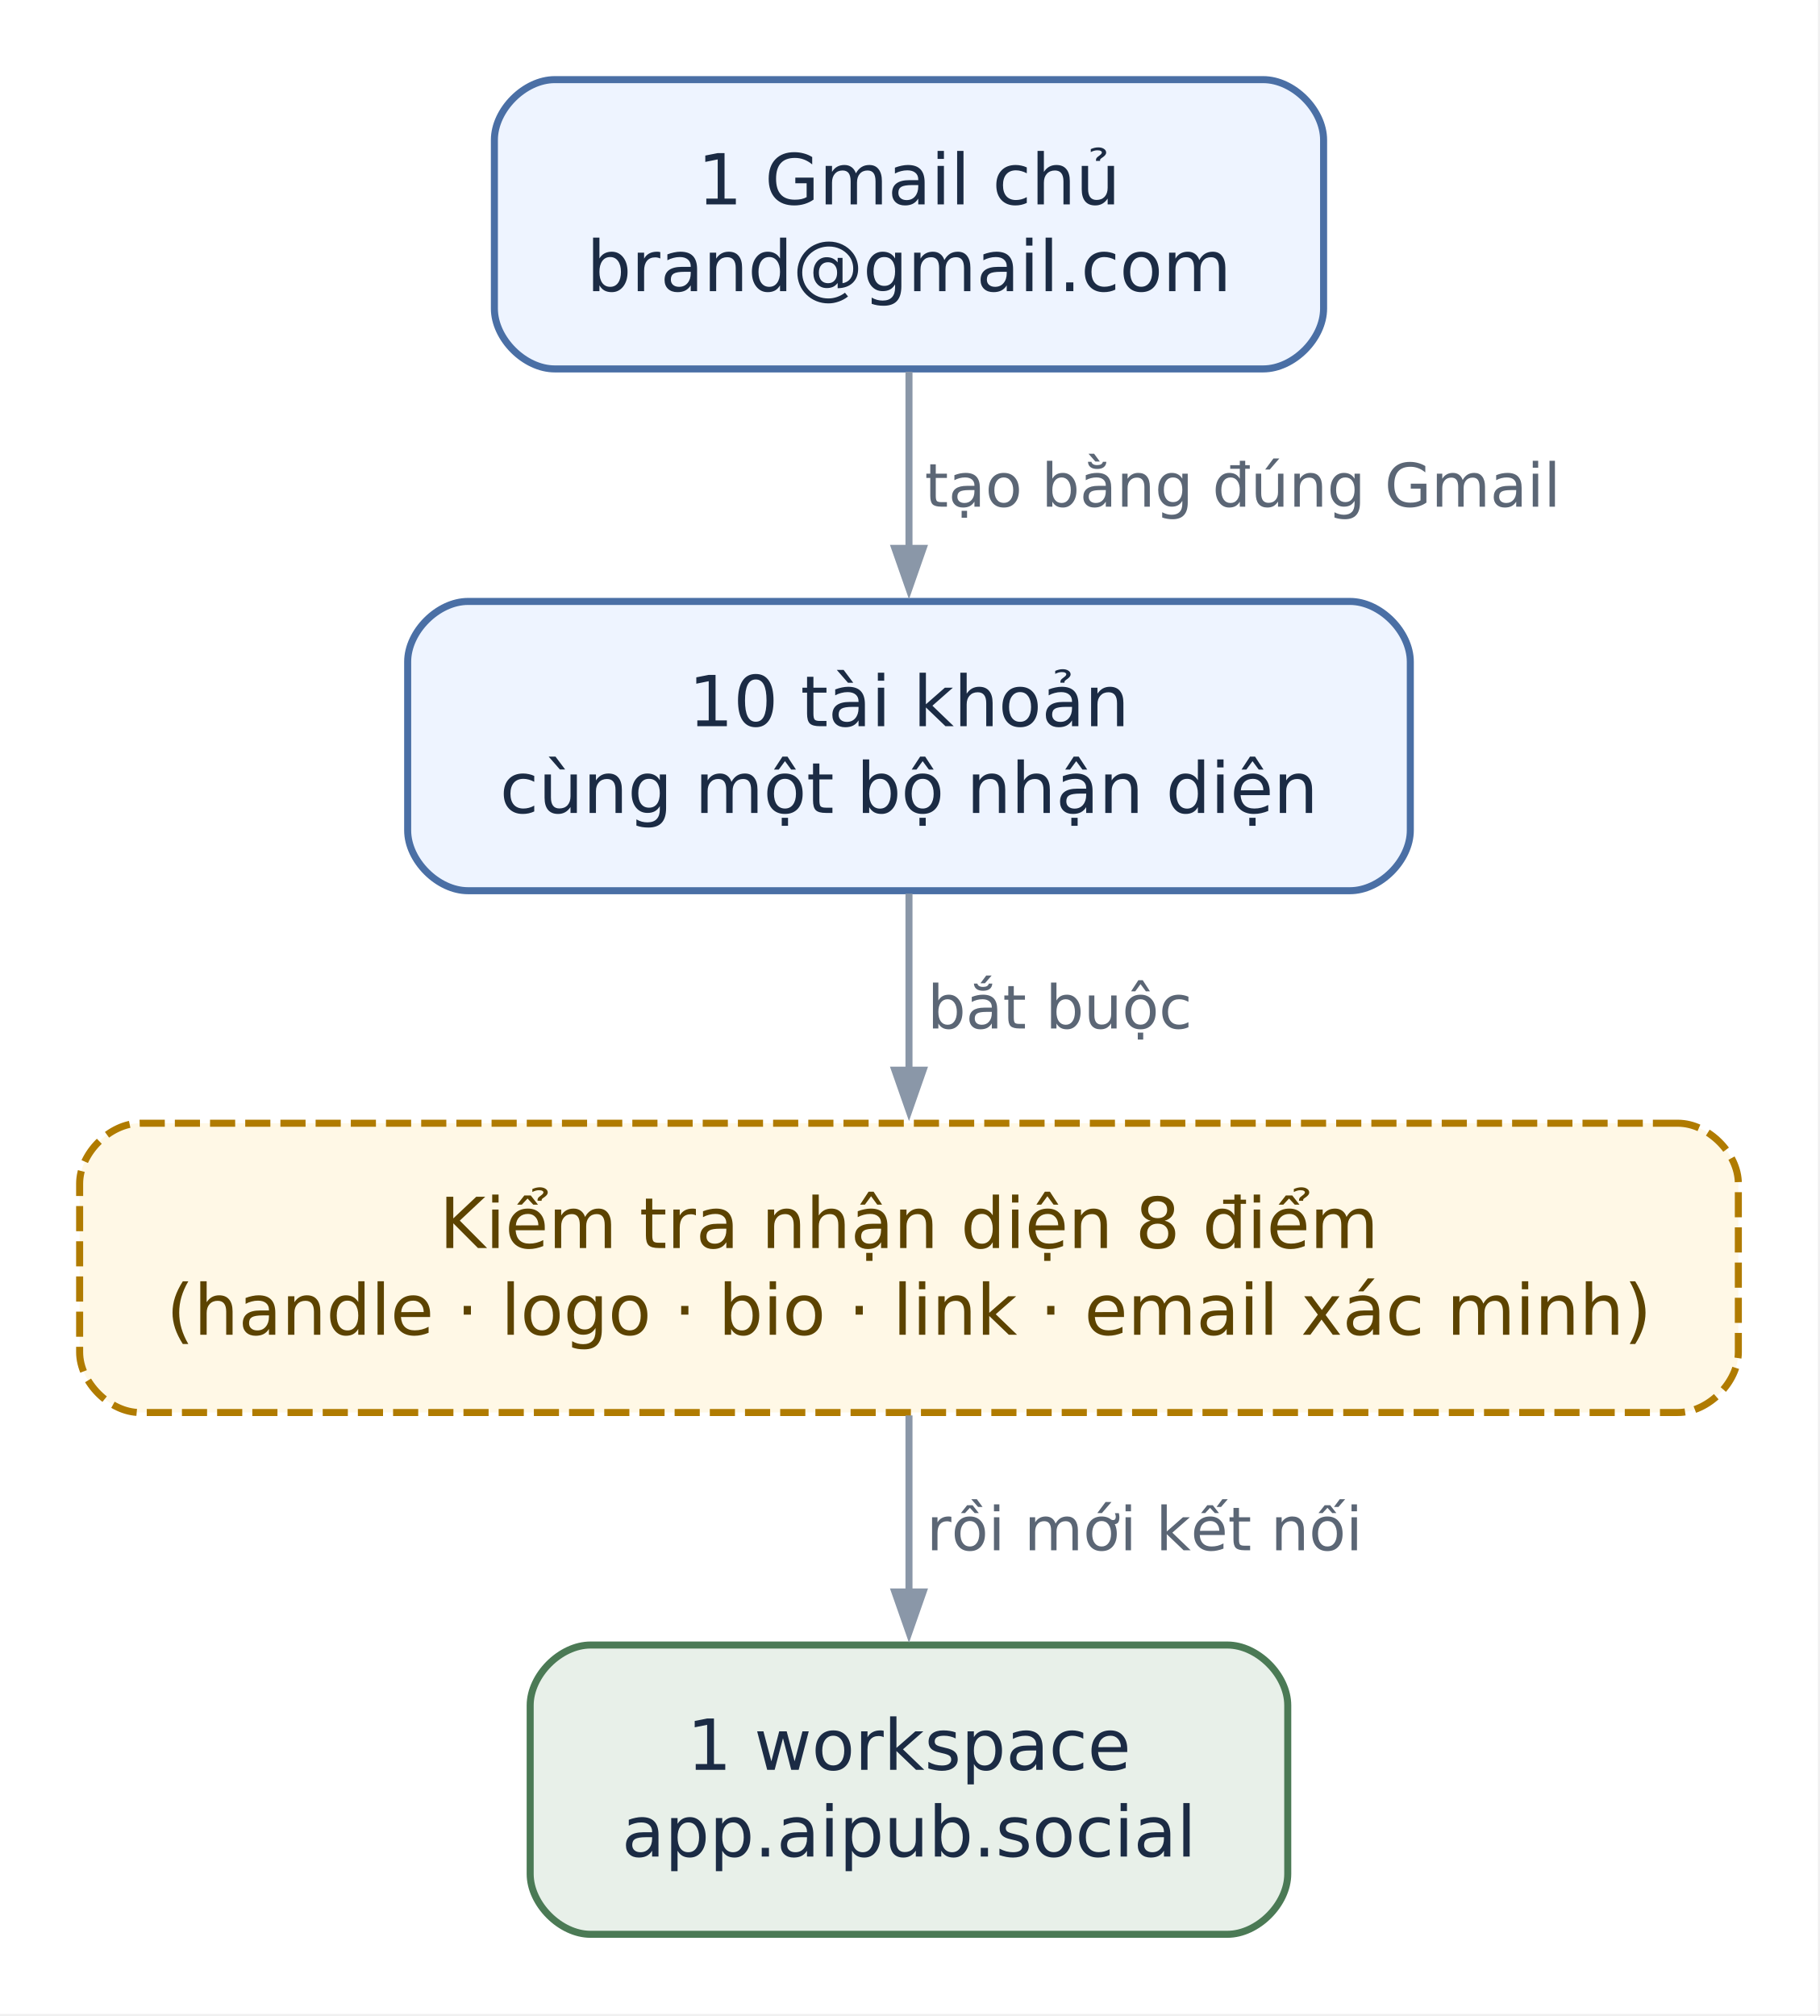
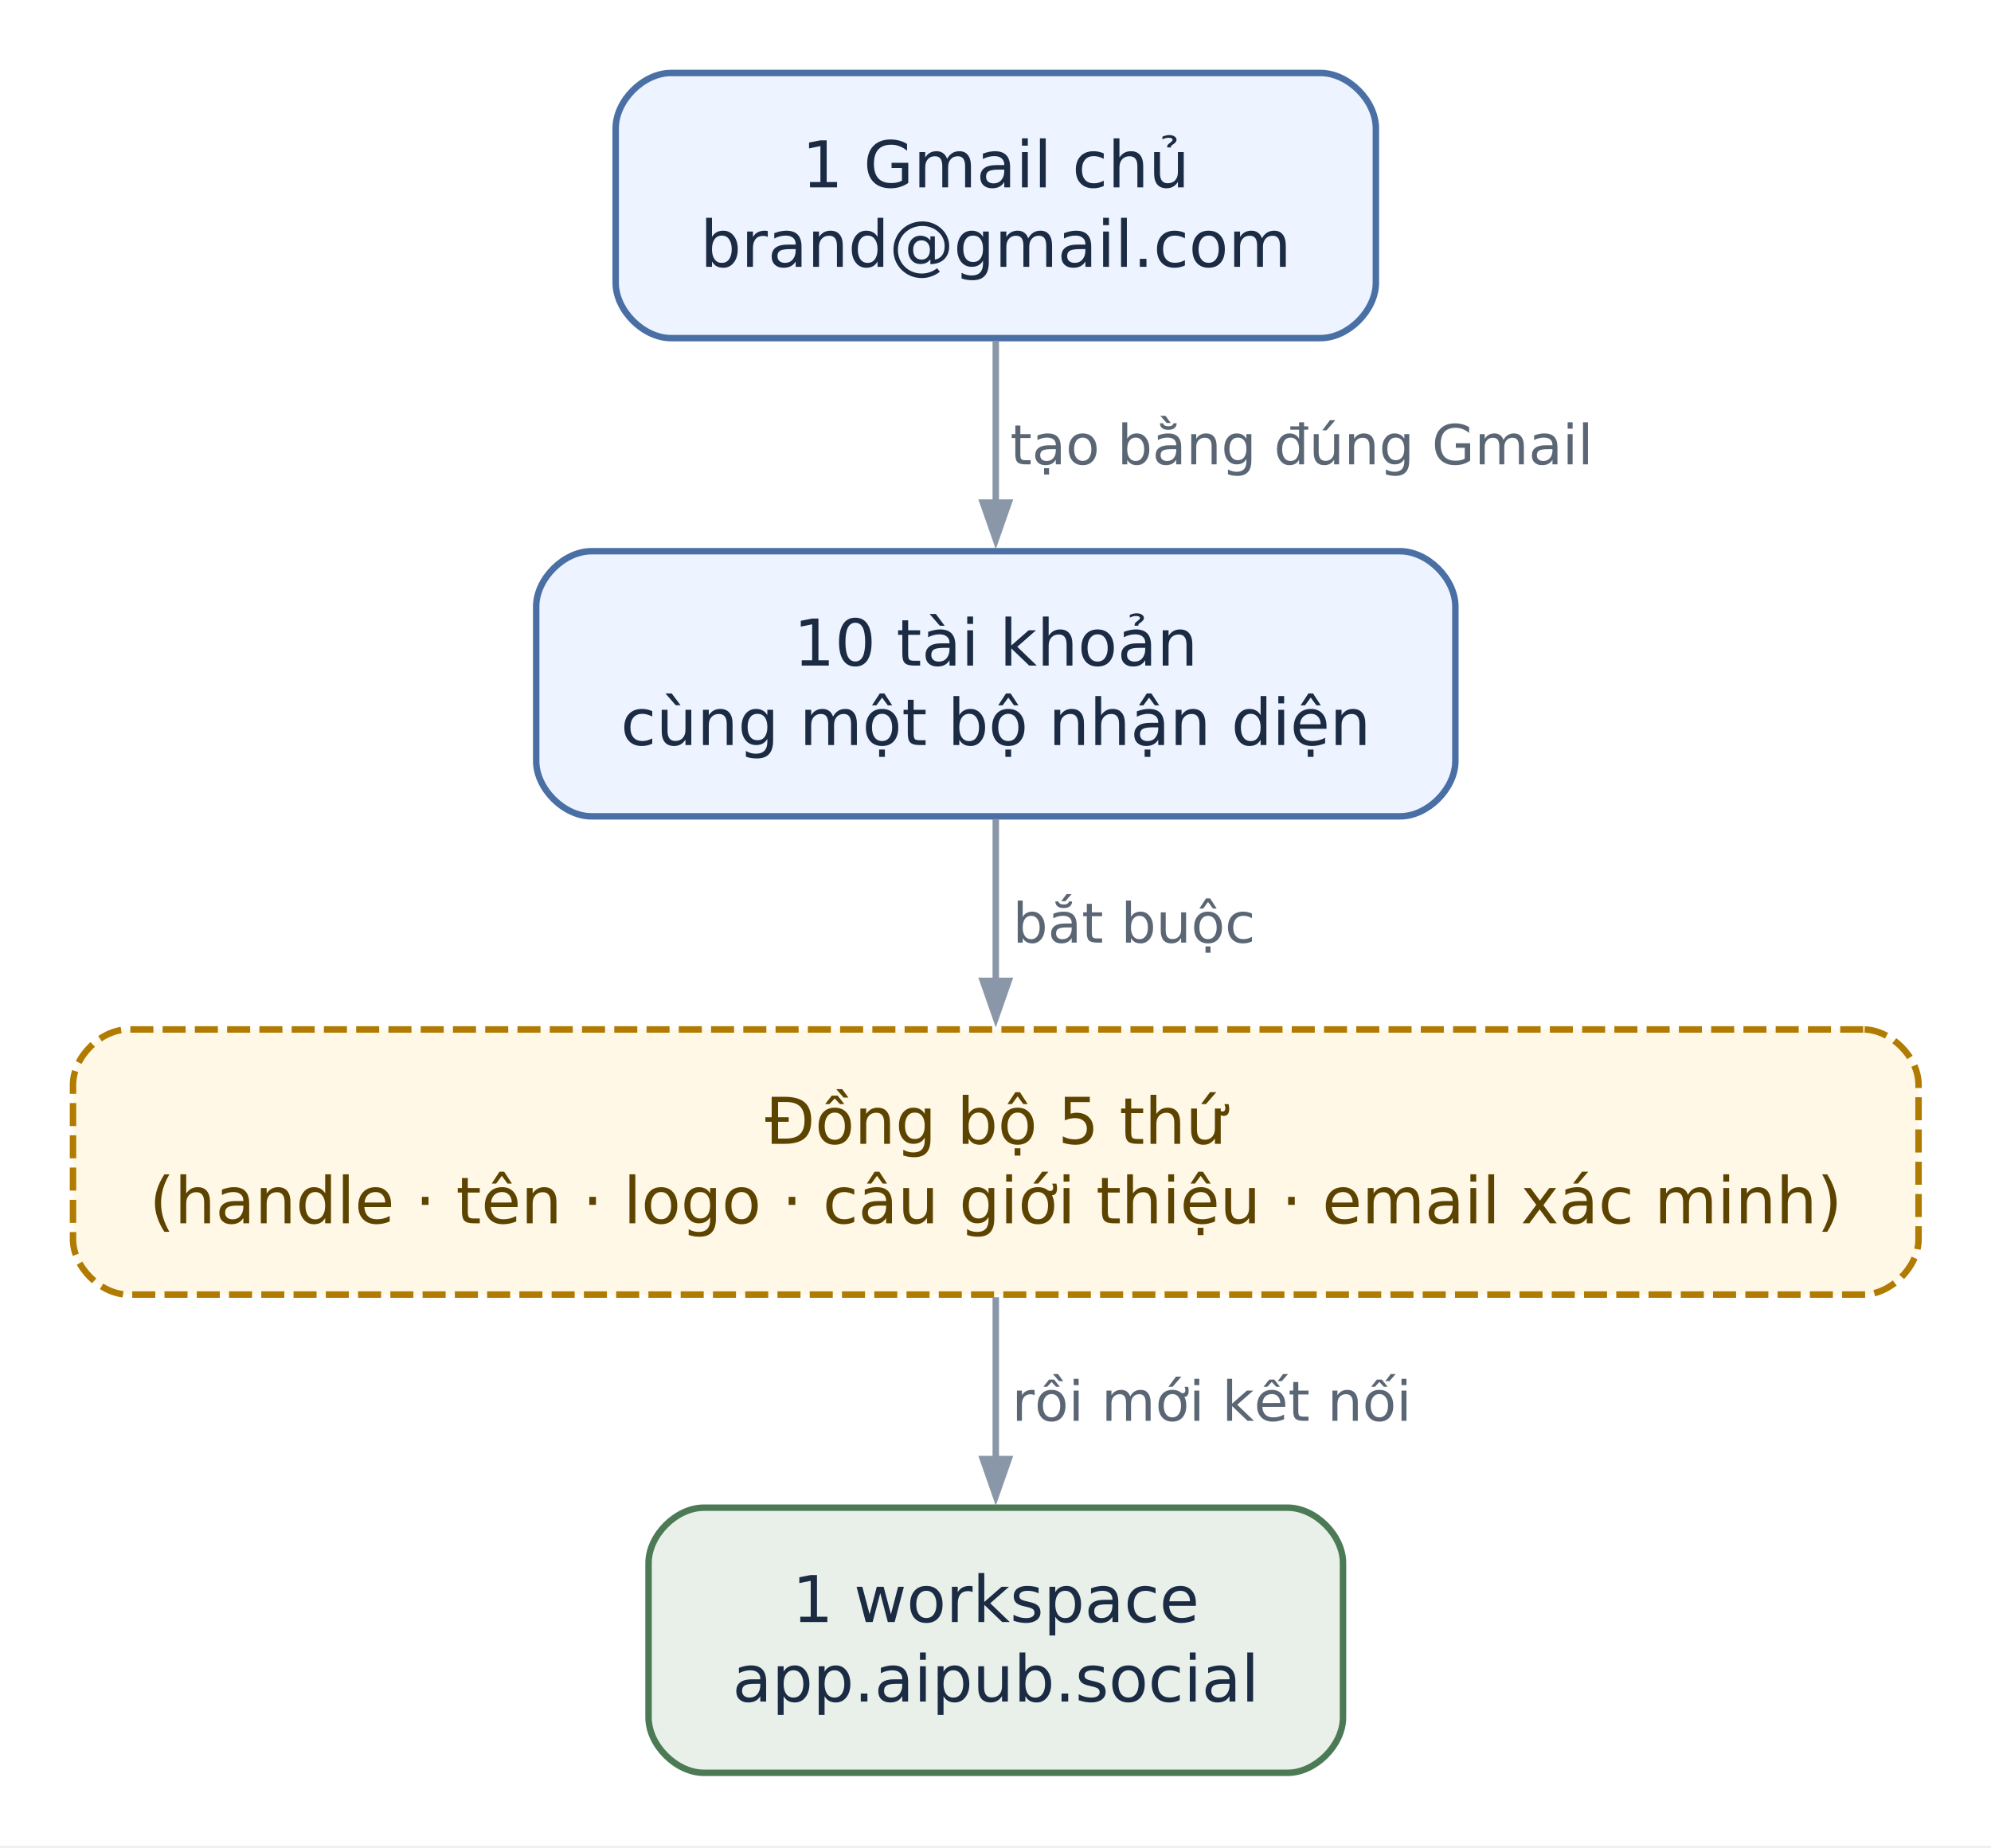
- <svg xmlns="http://www.w3.org/2000/svg" width="362pt" height="401pt" viewBox="0.00 0.00 362.00 401.00">
+ <svg xmlns="http://www.w3.org/2000/svg" width="432pt" height="401pt" viewBox="0.00 0.00 432.00 401.00">
  <g id="graph0" class="graph" transform="scale(1 1) rotate(0) translate(15.84 384.75)">
-     <polygon fill="white" stroke="none" points="-15.84,15.84 -15.84,-384.75 345.78,-384.75 345.78,15.84 -15.84,15.84" />
+     <polygon fill="white" stroke="none" points="-15.84,15.84 -15.84,-384.75 416.28,-384.75 416.28,15.84 -15.84,15.84" />
    <g id="node1" class="node">
-       <path fill="#eef4ff" stroke="#4a6fa5" stroke-width="1.4" d="M235.44,-368.91C235.44,-368.91 94.5,-368.91 94.5,-368.91 88.5,-368.91 82.5,-362.91 82.5,-356.91 82.5,-356.91 82.5,-323.37 82.5,-323.37 82.5,-317.37 88.5,-311.37 94.5,-311.37 94.5,-311.37 235.44,-311.37 235.44,-311.37 241.44,-311.37 247.44,-317.37 247.44,-323.37 247.44,-323.37 247.44,-356.91 247.44,-356.91 247.44,-362.91 241.44,-368.91 235.44,-368.91" />
-       <text xml:space="preserve" text-anchor="middle" x="164.97" y="-344.09" font-family="DejaVu Sans" font-size="14.00" fill="#1b2b44">1 Gmail chủ</text>
-       <text xml:space="preserve" text-anchor="middle" x="164.97" y="-326.84" font-family="DejaVu Sans" font-size="14.00" fill="#1b2b44">brand@gmail.com</text>
+       <path fill="#eef4ff" stroke="#4a6fa5" stroke-width="1.4" d="M270.69,-368.91C270.69,-368.91 129.75,-368.91 129.75,-368.91 123.75,-368.91 117.75,-362.91 117.75,-356.91 117.75,-356.91 117.75,-323.37 117.75,-323.37 117.75,-317.37 123.75,-311.37 129.75,-311.37 129.75,-311.37 270.69,-311.37 270.69,-311.37 276.69,-311.37 282.69,-317.37 282.69,-323.37 282.69,-323.37 282.69,-356.91 282.69,-356.91 282.69,-362.91 276.69,-368.91 270.69,-368.91" />
+       <text xml:space="preserve" text-anchor="middle" x="200.22" y="-344.09" font-family="DejaVu Sans" font-size="14.00" fill="#1b2b44">1 Gmail chủ</text>
+       <text xml:space="preserve" text-anchor="middle" x="200.22" y="-326.84" font-family="DejaVu Sans" font-size="14.00" fill="#1b2b44">brand@gmail.com</text>
    </g>
    <g id="node2" class="node">
-       <path fill="#eef4ff" stroke="#4a6fa5" stroke-width="1.4" d="M252.69,-265.12C252.69,-265.12 77.25,-265.12 77.25,-265.12 71.25,-265.12 65.25,-259.12 65.25,-253.12 65.25,-253.12 65.25,-219.58 65.25,-219.58 65.25,-213.58 71.25,-207.58 77.25,-207.58 77.25,-207.58 252.69,-207.58 252.69,-207.58 258.69,-207.58 264.69,-213.58 264.69,-219.58 264.69,-219.58 264.69,-253.12 264.69,-253.12 264.69,-259.12 258.69,-265.12 252.69,-265.12" />
-       <text xml:space="preserve" text-anchor="middle" x="164.97" y="-240.3" font-family="DejaVu Sans" font-size="14.00" fill="#1b2b44">10 tài khoản</text>
-       <text xml:space="preserve" text-anchor="middle" x="164.97" y="-223.05" font-family="DejaVu Sans" font-size="14.00" fill="#1b2b44">cùng một bộ nhận diện</text>
+       <path fill="#eef4ff" stroke="#4a6fa5" stroke-width="1.4" d="M287.94,-265.12C287.94,-265.12 112.5,-265.12 112.5,-265.12 106.5,-265.12 100.5,-259.12 100.5,-253.12 100.5,-253.12 100.5,-219.58 100.5,-219.58 100.5,-213.58 106.5,-207.58 112.5,-207.58 112.5,-207.58 287.94,-207.58 287.94,-207.58 293.94,-207.58 299.94,-213.58 299.94,-219.58 299.94,-219.58 299.94,-253.12 299.94,-253.12 299.94,-259.12 293.94,-265.12 287.94,-265.12" />
+       <text xml:space="preserve" text-anchor="middle" x="200.22" y="-240.3" font-family="DejaVu Sans" font-size="14.00" fill="#1b2b44">10 tài khoản</text>
+       <text xml:space="preserve" text-anchor="middle" x="200.22" y="-223.05" font-family="DejaVu Sans" font-size="14.00" fill="#1b2b44">cùng một bộ nhận diện</text>
    </g>
    <g id="edge1" class="edge">
-       <path fill="none" stroke="#8a97a8" stroke-width="1.4" d="M164.97,-310.79C164.97,-299.87 164.97,-287.21 164.97,-275.52" />
-       <polygon fill="#8a97a8" stroke="#8a97a8" stroke-width="1.4" points="167.77,-275.67 164.97,-267.67 162.17,-275.67 167.77,-275.67" />
-       <text xml:space="preserve" text-anchor="middle" x="231.34" y="-283.97" font-family="DejaVu Sans" font-size="12.00" fill="#5b6675"> tạo bằng đúng Gmail </text>
+       <path fill="none" stroke="#8a97a8" stroke-width="1.4" d="M200.22,-310.79C200.22,-299.87 200.22,-287.21 200.22,-275.52" />
+       <polygon fill="#8a97a8" stroke="#8a97a8" stroke-width="1.4" points="203.02,-275.67 200.22,-267.67 197.42,-275.67 203.02,-275.67" />
+       <text xml:space="preserve" text-anchor="middle" x="266.6" y="-283.97" font-family="DejaVu Sans" font-size="12.00" fill="#5b6675"> tạo bằng đúng Gmail </text>
    </g>
    <g id="node3" class="node">
-       <path fill="#fff8e6" stroke="#b07b00" stroke-width="1.4" stroke-dasharray="5,2" d="M317.94,-161.33C317.94,-161.33 12,-161.33 12,-161.33 6,-161.33 0,-155.33 0,-149.33 0,-149.33 0,-115.79 0,-115.79 0,-109.79 6,-103.79 12,-103.79 12,-103.79 317.94,-103.79 317.94,-103.79 323.94,-103.79 329.94,-109.79 329.94,-115.79 329.94,-115.79 329.94,-149.33 329.94,-149.33 329.94,-155.33 323.94,-161.33 317.94,-161.33" />
-       <text xml:space="preserve" text-anchor="middle" x="164.97" y="-136.51" font-family="DejaVu Sans" font-size="14.00" fill="#5c4300">Kiểm tra nhận diện 8 điểm</text>
-       <text xml:space="preserve" text-anchor="middle" x="164.97" y="-119.26" font-family="DejaVu Sans" font-size="14.00" fill="#5c4300">(handle · logo · bio · link · email xác minh)</text>
+       <path fill="#fff8e6" stroke="#b07b00" stroke-width="1.4" stroke-dasharray="5,2" d="M388.44,-161.33C388.44,-161.33 12,-161.33 12,-161.33 6,-161.33 0,-155.33 0,-149.33 0,-149.33 0,-115.79 0,-115.79 0,-109.79 6,-103.79 12,-103.79 12,-103.79 388.44,-103.79 388.44,-103.79 394.44,-103.79 400.44,-109.79 400.44,-115.79 400.44,-115.79 400.44,-149.33 400.44,-149.33 400.44,-155.33 394.44,-161.33 388.44,-161.33" />
+       <text xml:space="preserve" text-anchor="middle" x="200.22" y="-136.51" font-family="DejaVu Sans" font-size="14.00" fill="#5c4300">Đồng bộ 5 thứ</text>
+       <text xml:space="preserve" text-anchor="middle" x="200.22" y="-119.26" font-family="DejaVu Sans" font-size="14.00" fill="#5c4300">(handle · tên · logo · câu giới thiệu · email xác minh)</text>
    </g>
    <g id="edge2" class="edge">
-       <path fill="none" stroke="#8a97a8" stroke-width="1.4" d="M164.97,-207C164.97,-196.08 164.97,-183.42 164.97,-171.73" />
-       <polygon fill="#8a97a8" stroke="#8a97a8" stroke-width="1.4" points="167.77,-171.88 164.97,-163.88 162.17,-171.88 167.77,-171.88" />
-       <text xml:space="preserve" text-anchor="middle" x="194.97" y="-180.18" font-family="DejaVu Sans" font-size="12.00" fill="#5b6675"> bắt buộc </text>
+       <path fill="none" stroke="#8a97a8" stroke-width="1.4" d="M200.22,-207C200.22,-196.08 200.22,-183.42 200.22,-171.73" />
+       <polygon fill="#8a97a8" stroke="#8a97a8" stroke-width="1.4" points="203.02,-171.88 200.22,-163.88 197.42,-171.88 203.02,-171.88" />
+       <text xml:space="preserve" text-anchor="middle" x="230.22" y="-180.18" font-family="DejaVu Sans" font-size="12.00" fill="#5b6675"> bắt buộc </text>
    </g>
    <g id="node4" class="node">
-       <path fill="#e8f0e9" stroke="#4b7a55" stroke-width="1.4" d="M228.31,-57.54C228.31,-57.54 101.62,-57.54 101.62,-57.54 95.62,-57.54 89.62,-51.54 89.62,-45.54 89.62,-45.54 89.62,-12 89.62,-12 89.62,-6 95.62,0 101.62,0 101.62,0 228.31,0 228.31,0 234.31,0 240.31,-6 240.31,-12 240.31,-12 240.31,-45.54 240.31,-45.54 240.31,-51.54 234.31,-57.54 228.31,-57.54" />
-       <text xml:space="preserve" text-anchor="middle" x="164.97" y="-32.72" font-family="DejaVu Sans" font-size="14.00" fill="#1b2b44">1 workspace</text>
-       <text xml:space="preserve" text-anchor="middle" x="164.97" y="-15.47" font-family="DejaVu Sans" font-size="14.00" fill="#1b2b44">app.aipub.social</text>
+       <path fill="#e8f0e9" stroke="#4b7a55" stroke-width="1.4" d="M263.56,-57.54C263.56,-57.54 136.88,-57.54 136.88,-57.54 130.88,-57.54 124.88,-51.54 124.88,-45.54 124.88,-45.54 124.88,-12 124.88,-12 124.88,-6 130.88,0 136.88,0 136.88,0 263.56,0 263.56,0 269.56,0 275.56,-6 275.56,-12 275.56,-12 275.56,-45.54 275.56,-45.54 275.56,-51.54 269.56,-57.54 263.56,-57.54" />
+       <text xml:space="preserve" text-anchor="middle" x="200.22" y="-32.72" font-family="DejaVu Sans" font-size="14.00" fill="#1b2b44">1 workspace</text>
+       <text xml:space="preserve" text-anchor="middle" x="200.22" y="-15.47" font-family="DejaVu Sans" font-size="14.00" fill="#1b2b44">app.aipub.social</text>
    </g>
    <g id="edge3" class="edge">
-       <path fill="none" stroke="#8a97a8" stroke-width="1.4" d="M164.97,-103.21C164.97,-92.29 164.97,-79.63 164.97,-67.94" />
-       <polygon fill="#8a97a8" stroke="#8a97a8" stroke-width="1.4" points="167.77,-68.09 164.97,-60.09 162.17,-68.09 167.77,-68.09" />
-       <text xml:space="preserve" text-anchor="middle" x="211.84" y="-76.39" font-family="DejaVu Sans" font-size="12.00" fill="#5b6675"> rồi mới kết nối </text>
+       <path fill="none" stroke="#8a97a8" stroke-width="1.4" d="M200.22,-103.21C200.22,-92.29 200.22,-79.63 200.22,-67.94" />
+       <polygon fill="#8a97a8" stroke="#8a97a8" stroke-width="1.4" points="203.02,-68.09 200.22,-60.09 197.42,-68.09 203.02,-68.09" />
+       <text xml:space="preserve" text-anchor="middle" x="247.09" y="-76.39" font-family="DejaVu Sans" font-size="12.00" fill="#5b6675"> rồi mới kết nối </text>
    </g>
  </g>
</svg>
